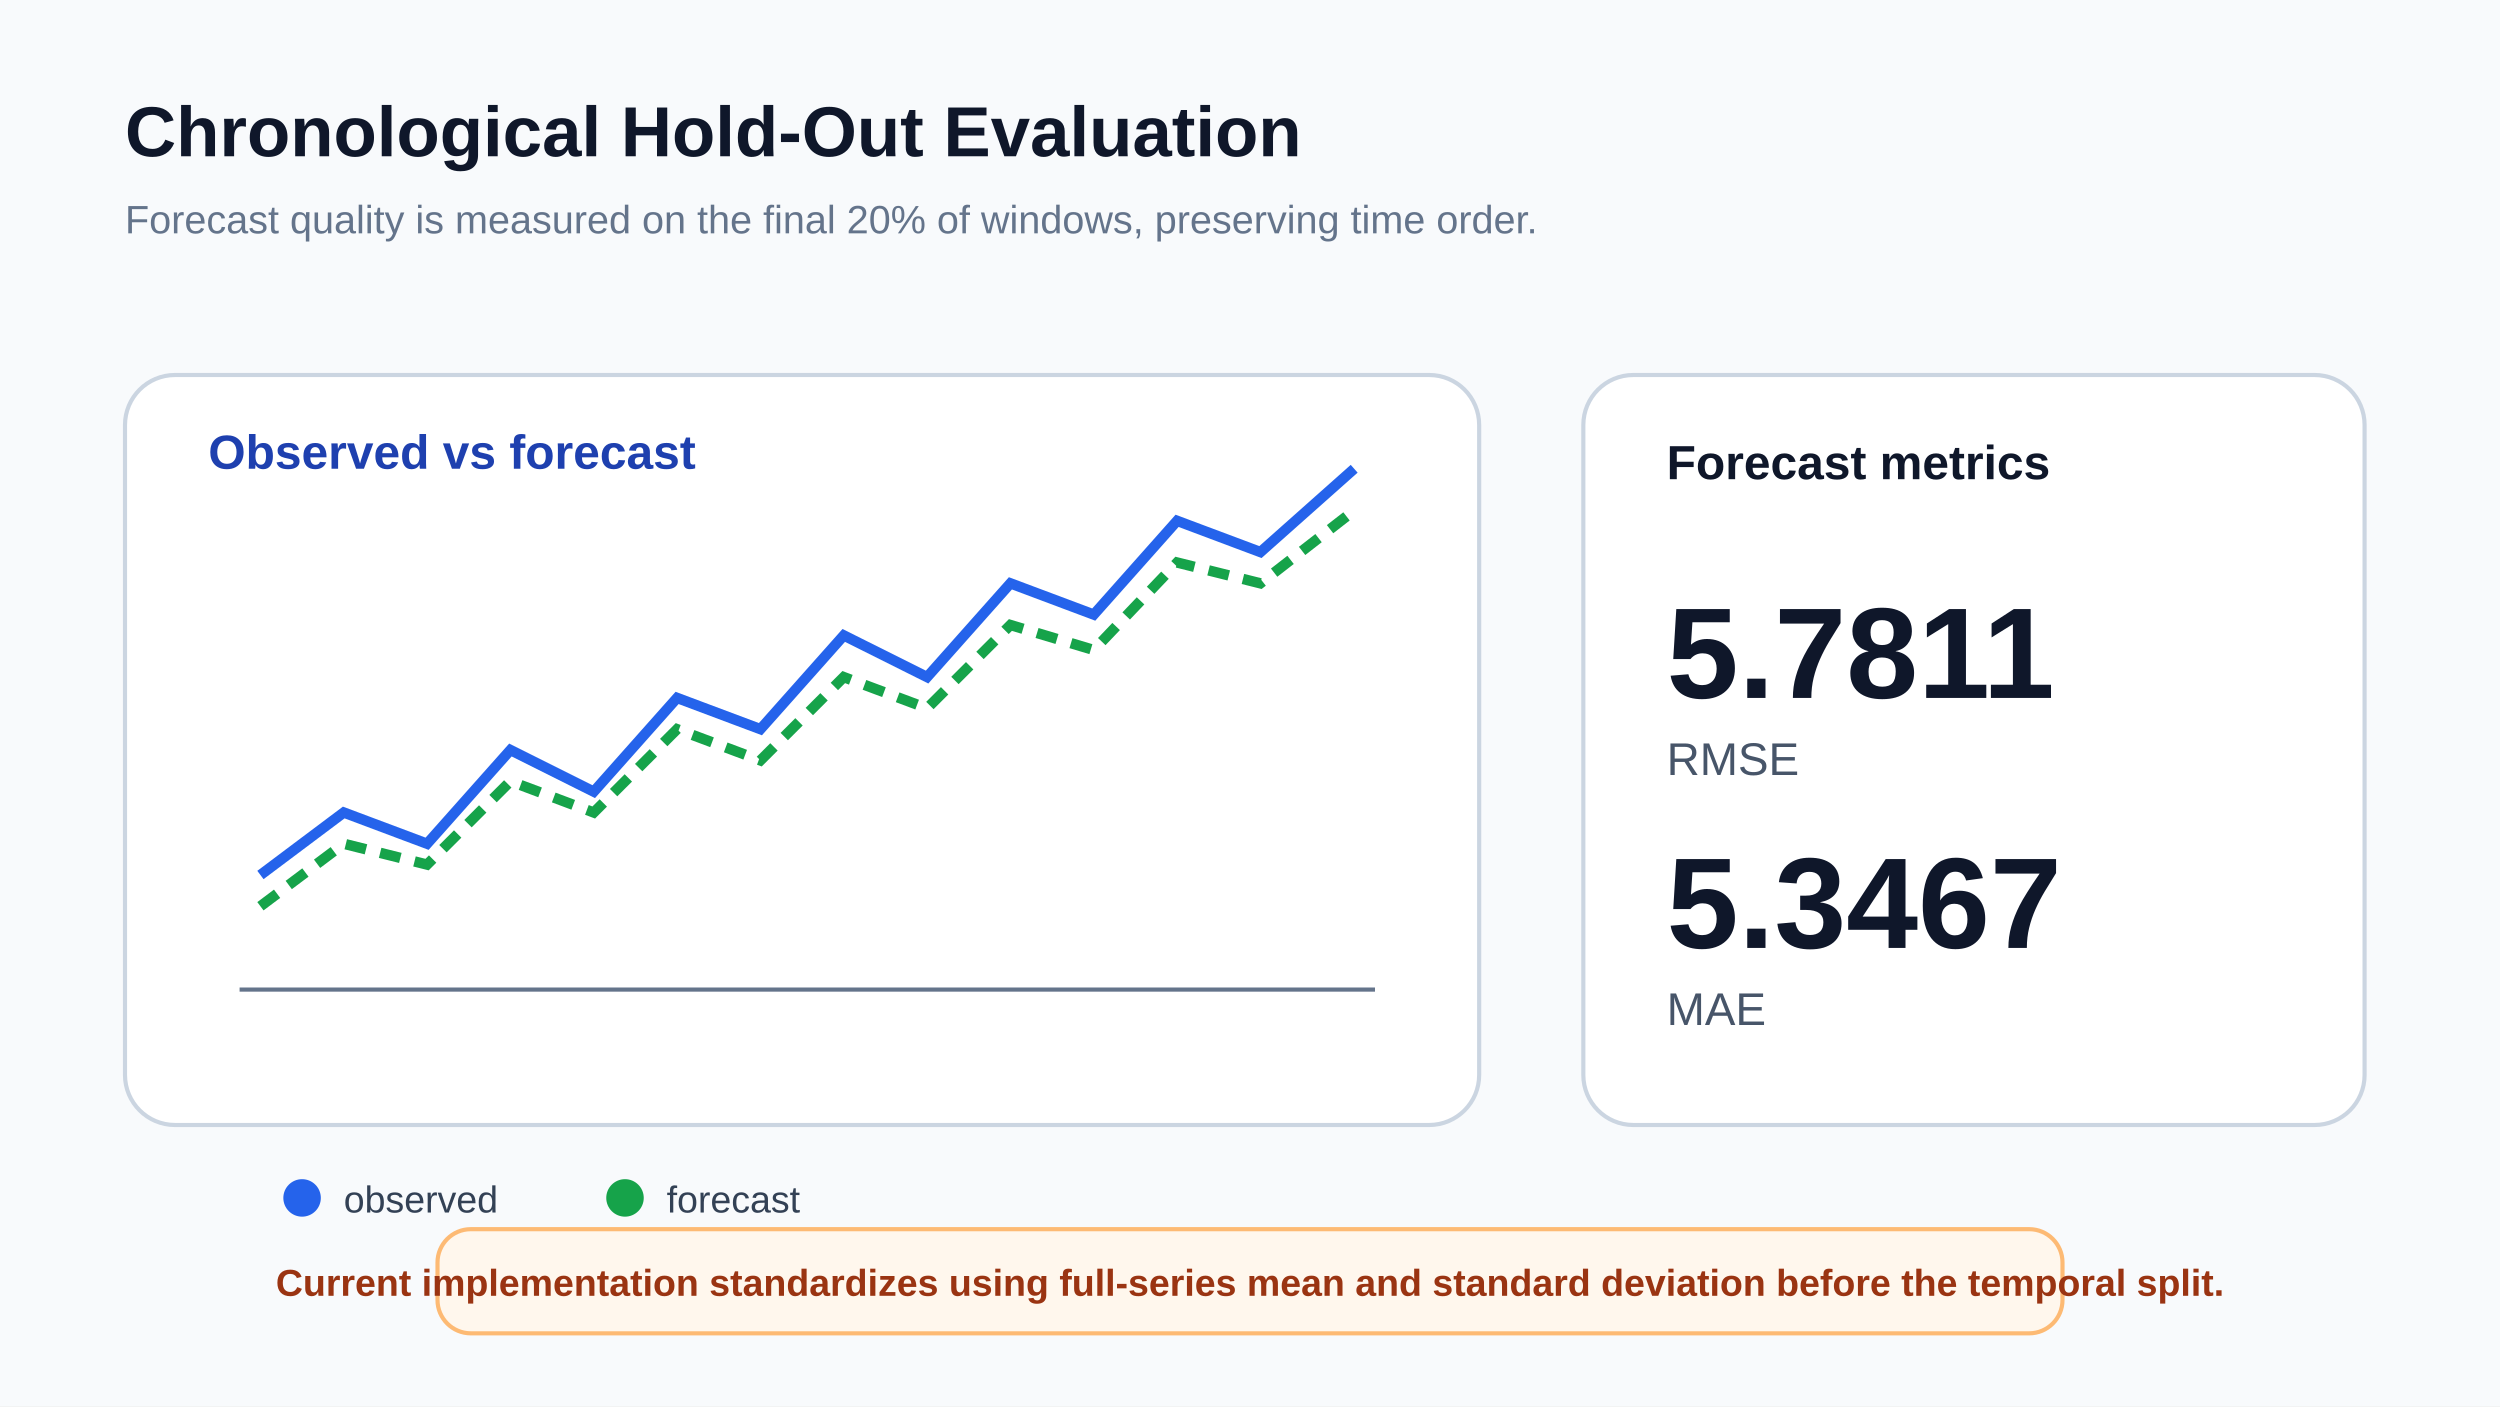
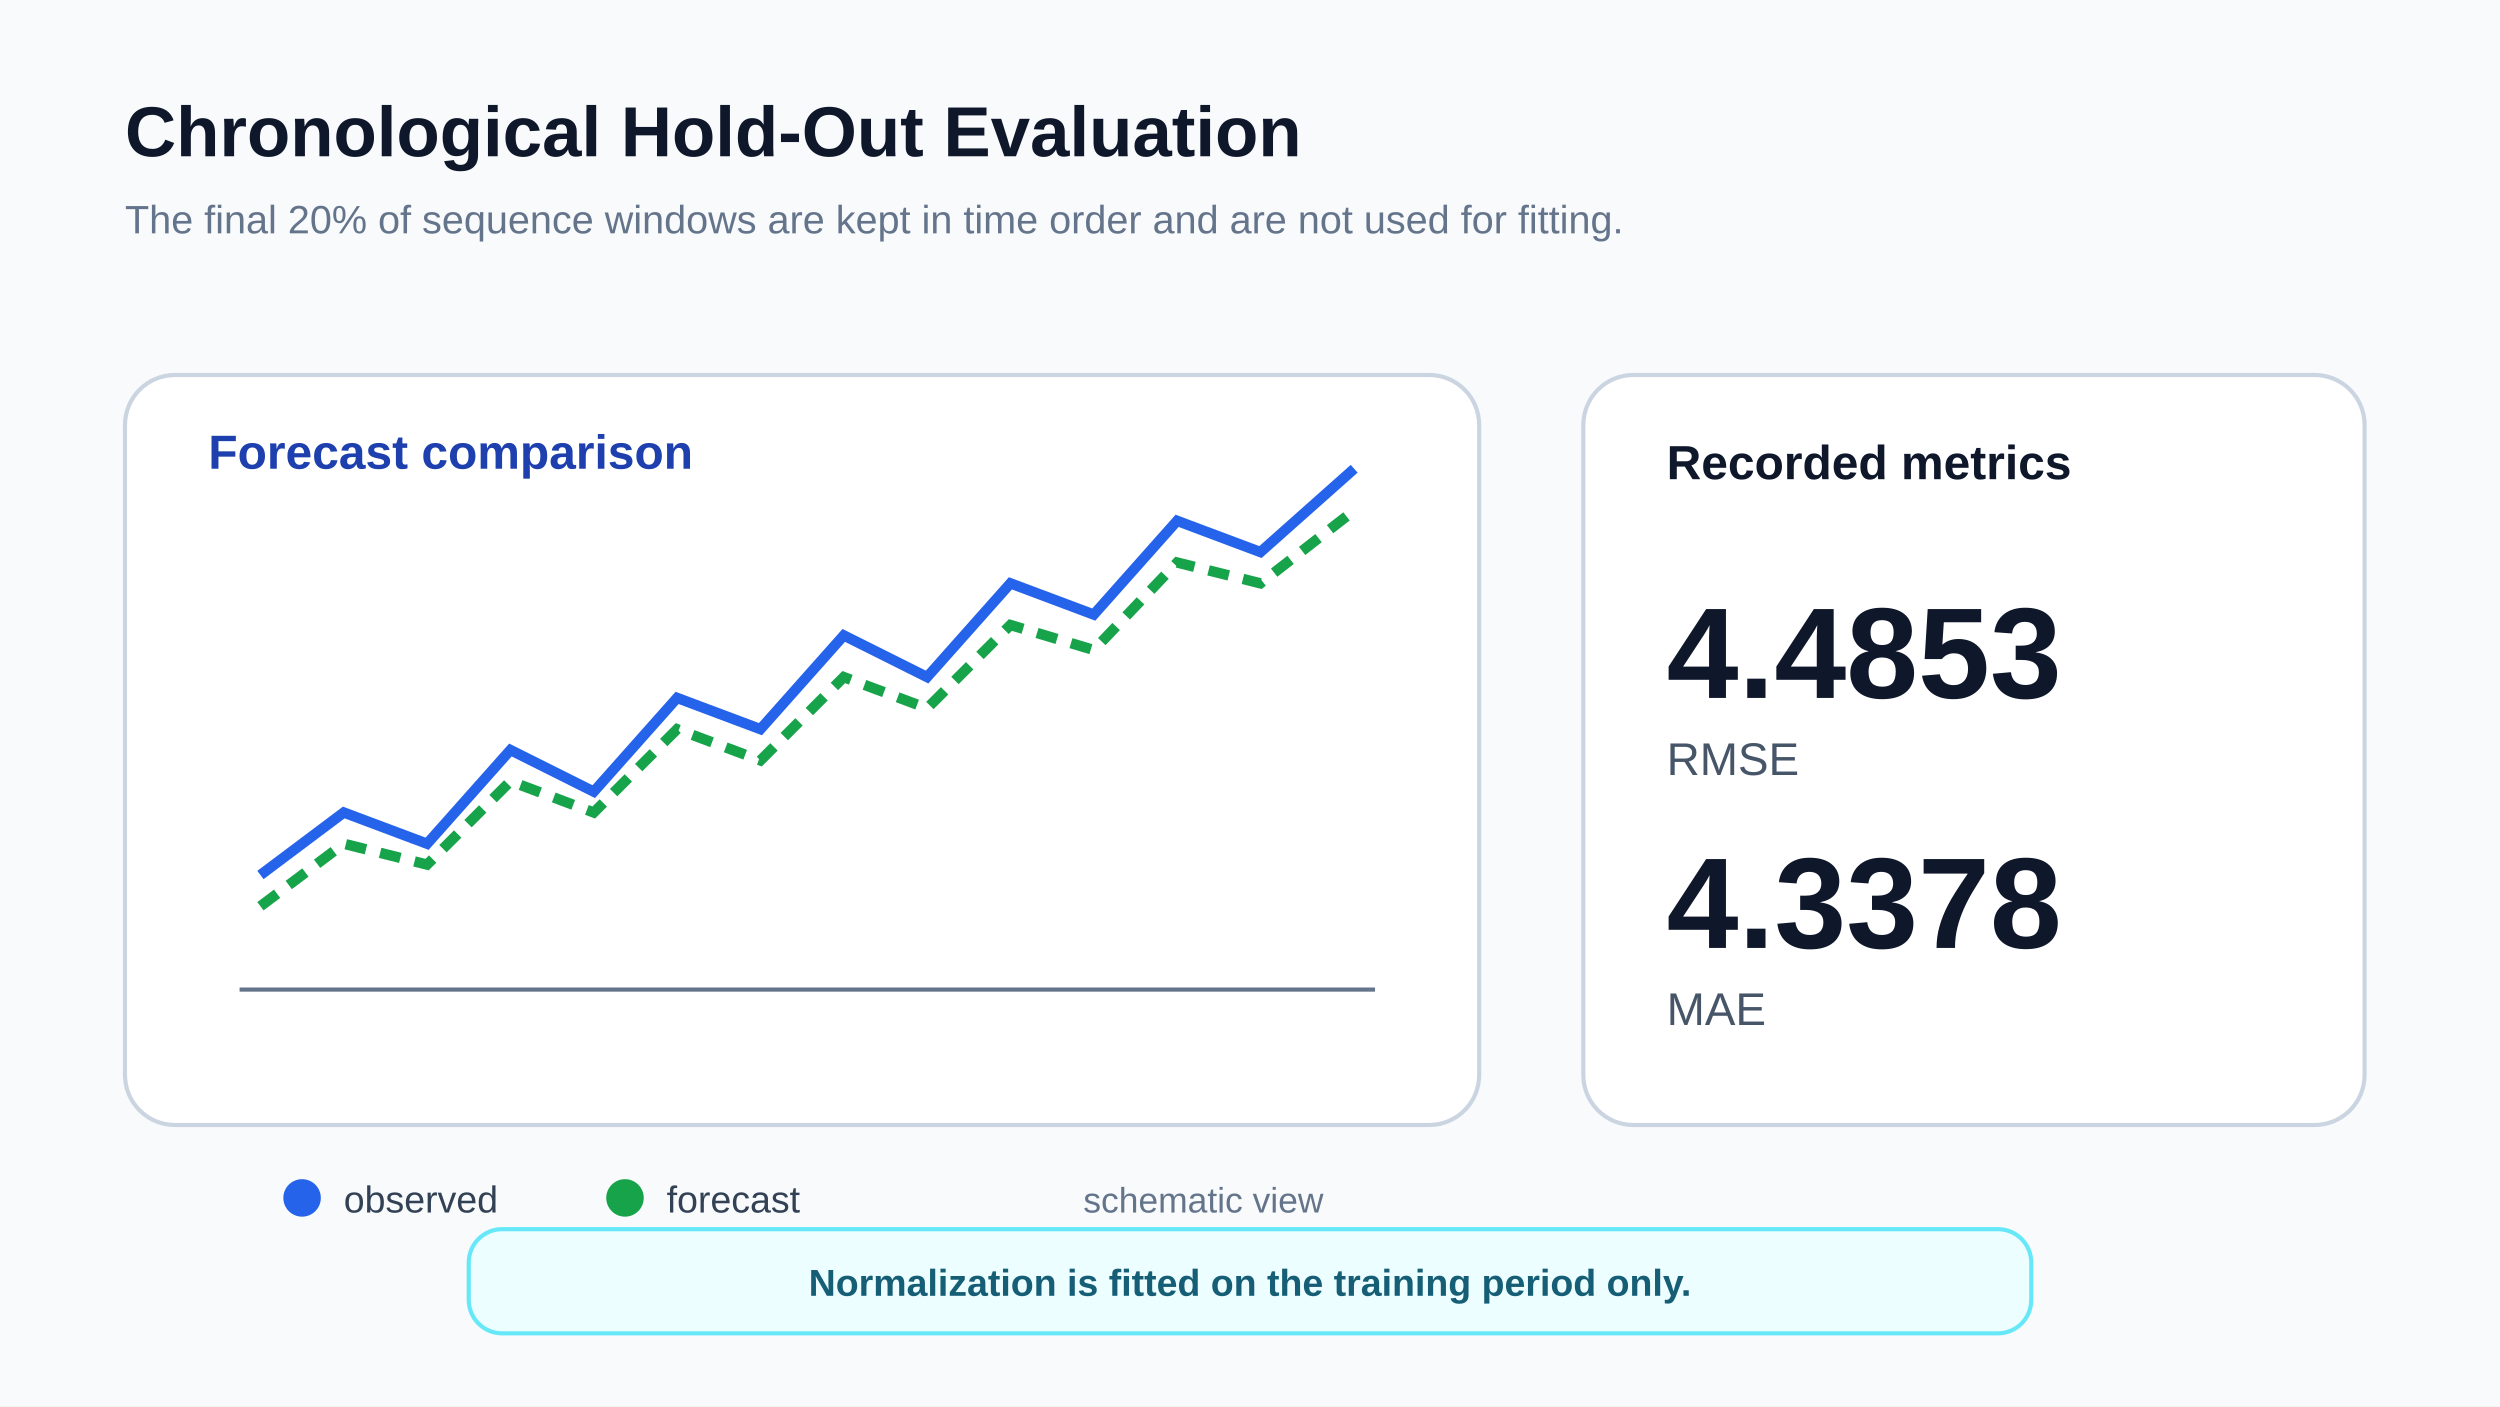
<svg xmlns="http://www.w3.org/2000/svg" width="1200" height="675">
  <rect width="1200" height="675" fill="#f8fafc" />
  <text x="60" y="75" font-family="Arial" font-size="34" font-weight="700" fill="#0f172a">Chronological Hold-Out Evaluation</text>
-   <text x="60" y="112" font-family="Arial" font-size="19" fill="#64748b">Forecast quality is measured on the final 20% of windows, preserving time order.</text>
+   <text x="60" y="112" font-family="Arial" font-size="19" fill="#64748b">The final 20% of sequence windows are kept in time order and are not used for fitting.</text>
  <rect x="60" y="180" width="650" height="360" rx="24" fill="#fff" stroke="#cbd5e1" stroke-width="2" />
-   <text x="100" y="225" font-family="Arial" font-size="23" font-weight="700" fill="#1e40af">Observed vs forecast</text>
+   <text x="100" y="225" font-family="Arial" font-size="23" font-weight="700" fill="#1e40af">Forecast comparison</text>
  <line x1="115" y1="475" x2="660" y2="475" stroke="#64748b" stroke-width="2" />
  <polyline points="125,420 165,390 205,405 245,360 285,380 325,335 365,350 405,305 445,325 485,280 525,295 565,250 605,265 650,225" fill="none" stroke="#2563eb" stroke-width="5" />
  <polyline points="125,435 165,405 205,415 245,375 285,390 325,350 365,365 405,325 445,340 485,300 525,312 565,270 605,280 650,245" fill="none" stroke="#16a34a" stroke-width="5" stroke-dasharray="10 7" />
  <circle cx="145" cy="575" r="9" fill="#2563eb" />
  <text x="165" y="582" font-family="Arial" font-size="18" fill="#334155">observed</text>
  <circle cx="300" cy="575" r="9" fill="#16a34a" />
  <text x="320" y="582" font-family="Arial" font-size="18" fill="#334155">forecast</text>
+   <text x="520" y="582" font-family="Arial" font-size="17" fill="#64748b">schematic view</text>
  <rect x="760" y="180" width="375" height="360" rx="24" fill="#fff" stroke="#cbd5e1" stroke-width="2" />
-   <text x="800" y="230" font-family="Arial" font-size="23" font-weight="700" fill="#0f172a">Forecast metrics</text>
-   <text x="800" y="335" font-family="Arial" font-size="62" font-weight="700" fill="#0f172a">5.7811</text>
+   <text x="800" y="230" font-family="Arial" font-size="23" font-weight="700" fill="#0f172a">Recorded metrics</text>
+   <text x="800" y="335" font-family="Arial" font-size="62" font-weight="700" fill="#0f172a">4.4853</text>
  <text x="800" y="372" font-family="Arial" font-size="22" fill="#475569">RMSE</text>
-   <text x="800" y="455" font-family="Arial" font-size="62" font-weight="700" fill="#0f172a">5.3467</text>
+   <text x="800" y="455" font-family="Arial" font-size="62" font-weight="700" fill="#0f172a">4.3378</text>
  <text x="800" y="492" font-family="Arial" font-size="22" fill="#475569">MAE</text>
-   <rect x="210" y="590" width="780" height="50" rx="16" fill="#fff7ed" stroke="#fdba74" stroke-width="2" />
-   <text x="600" y="622" text-anchor="middle" font-family="Arial" font-size="18" font-weight="700" fill="#9a3412">Current implementation standardizes using full-series mean and standard deviation before the temporal split.</text>
+   <rect x="225" y="590" width="750" height="50" rx="16" fill="#ecfeff" stroke="#67e8f9" stroke-width="2" />
+   <text x="600" y="622" text-anchor="middle" font-family="Arial" font-size="18" font-weight="700" fill="#155e75">Normalization is fitted on the training period only.</text>
</svg>
